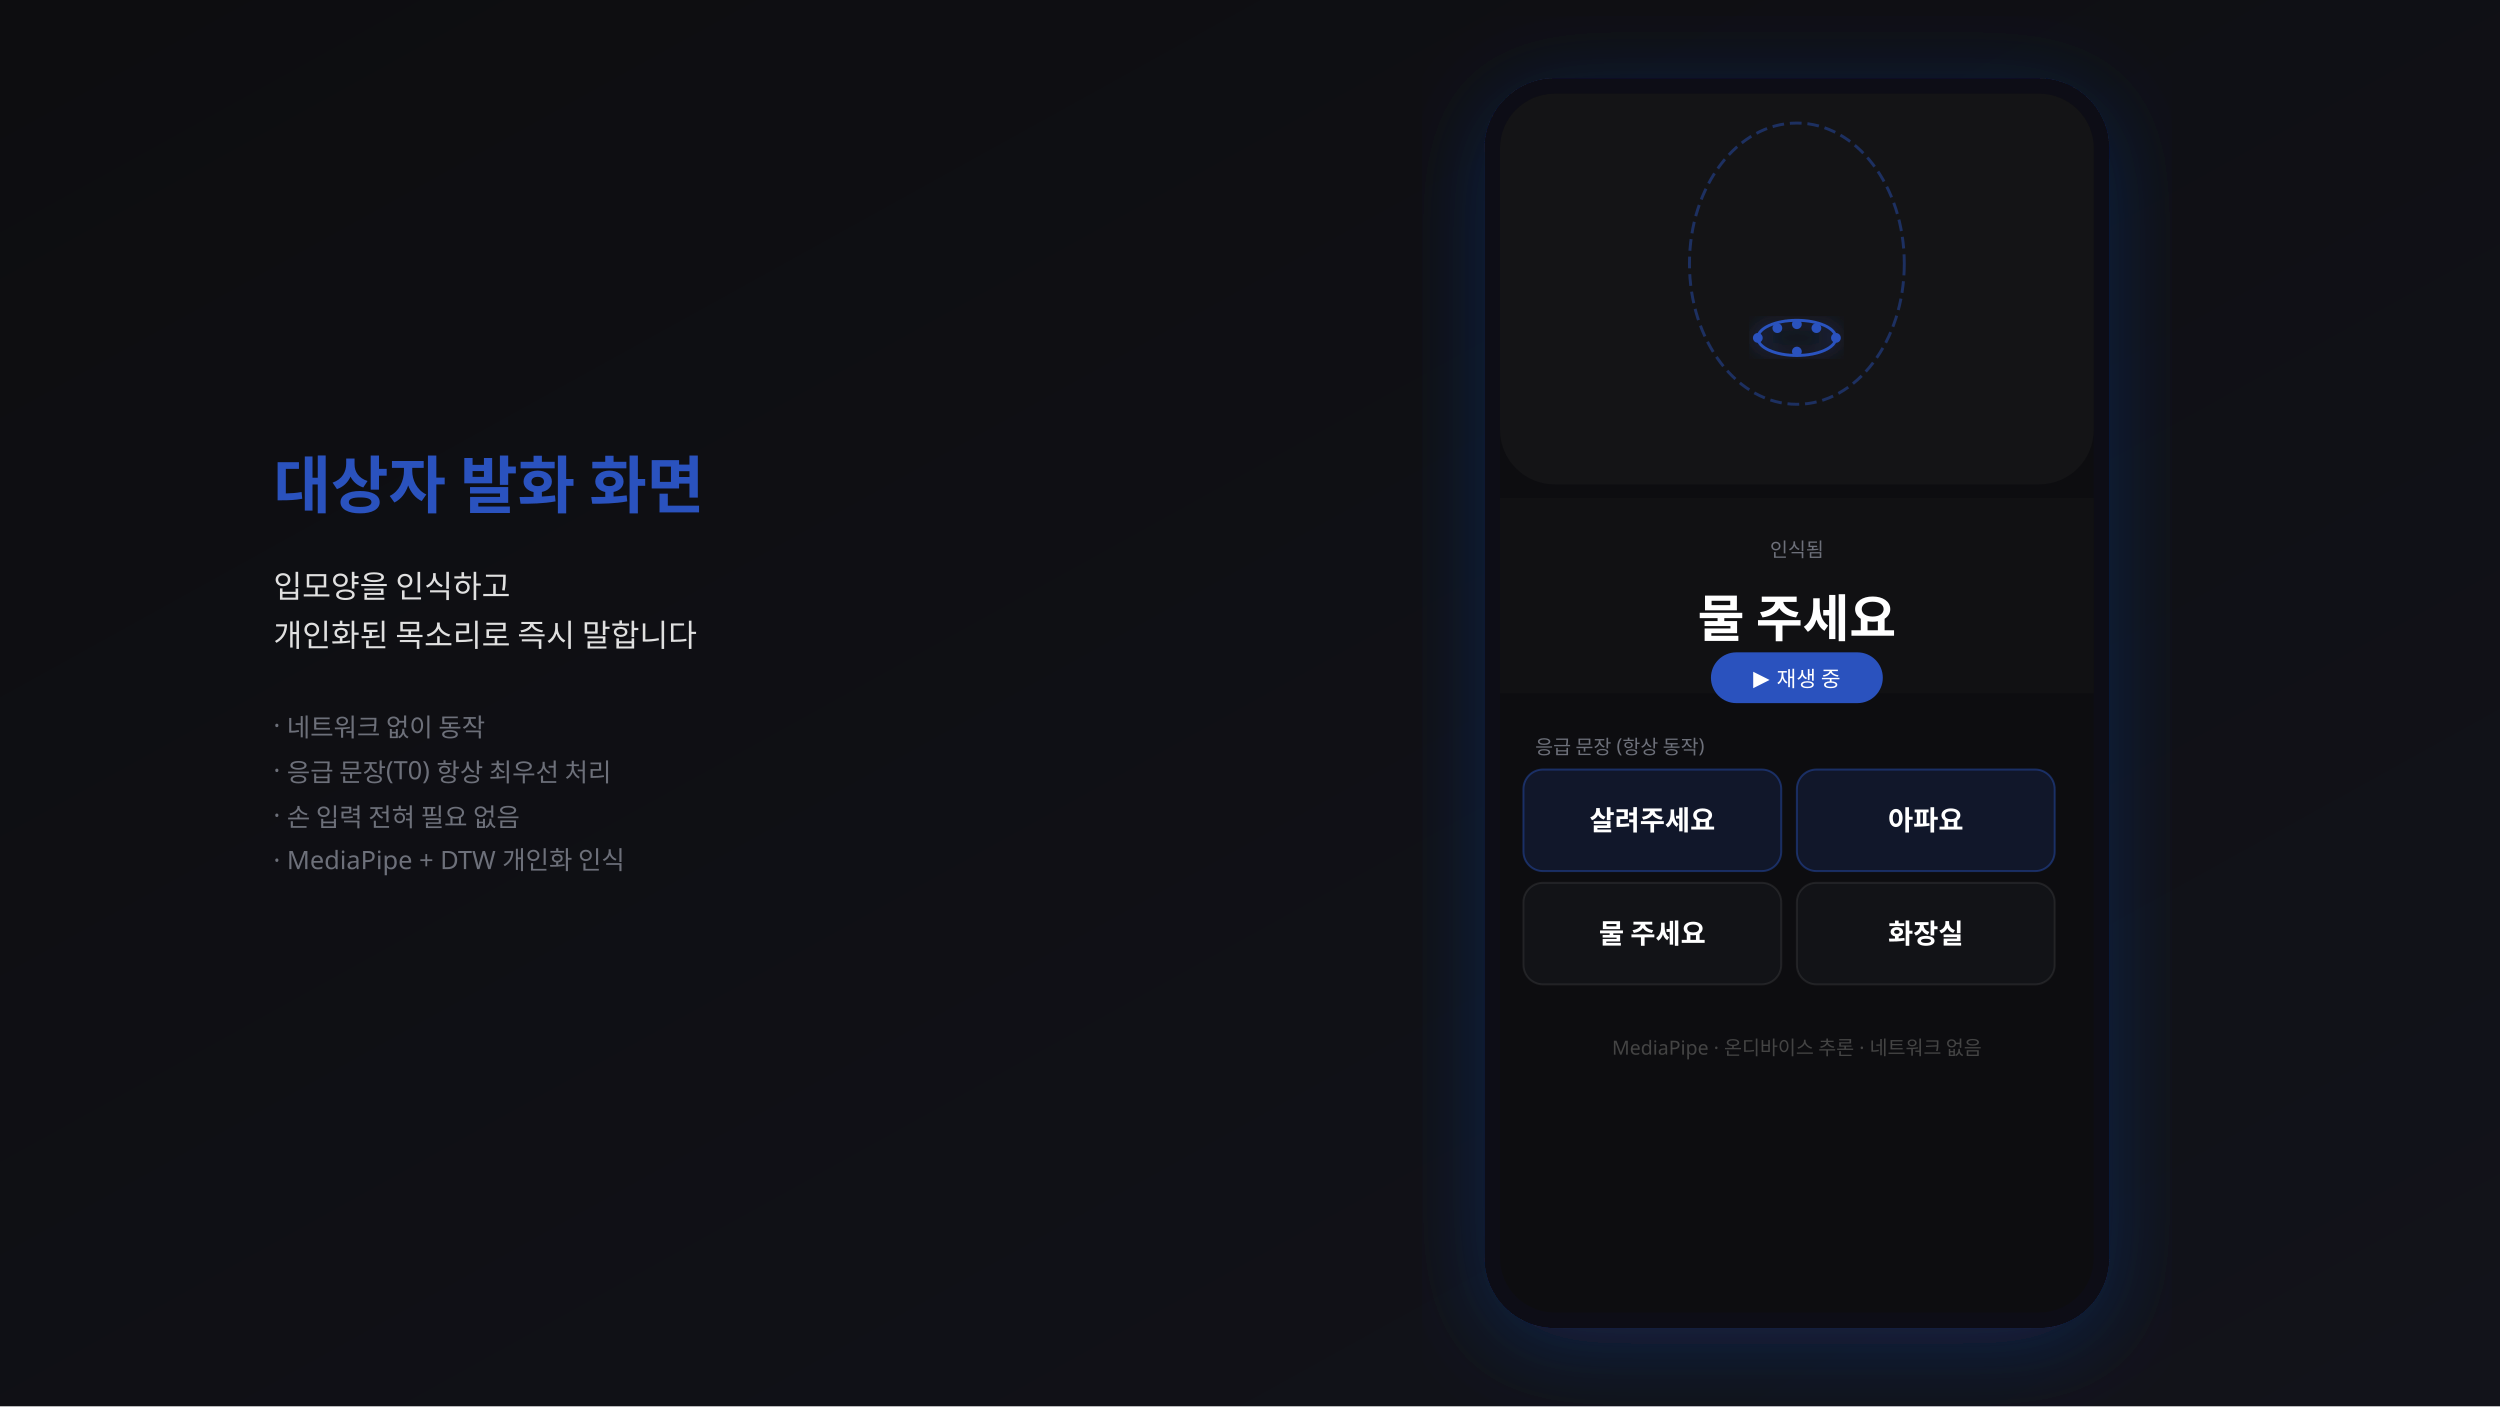
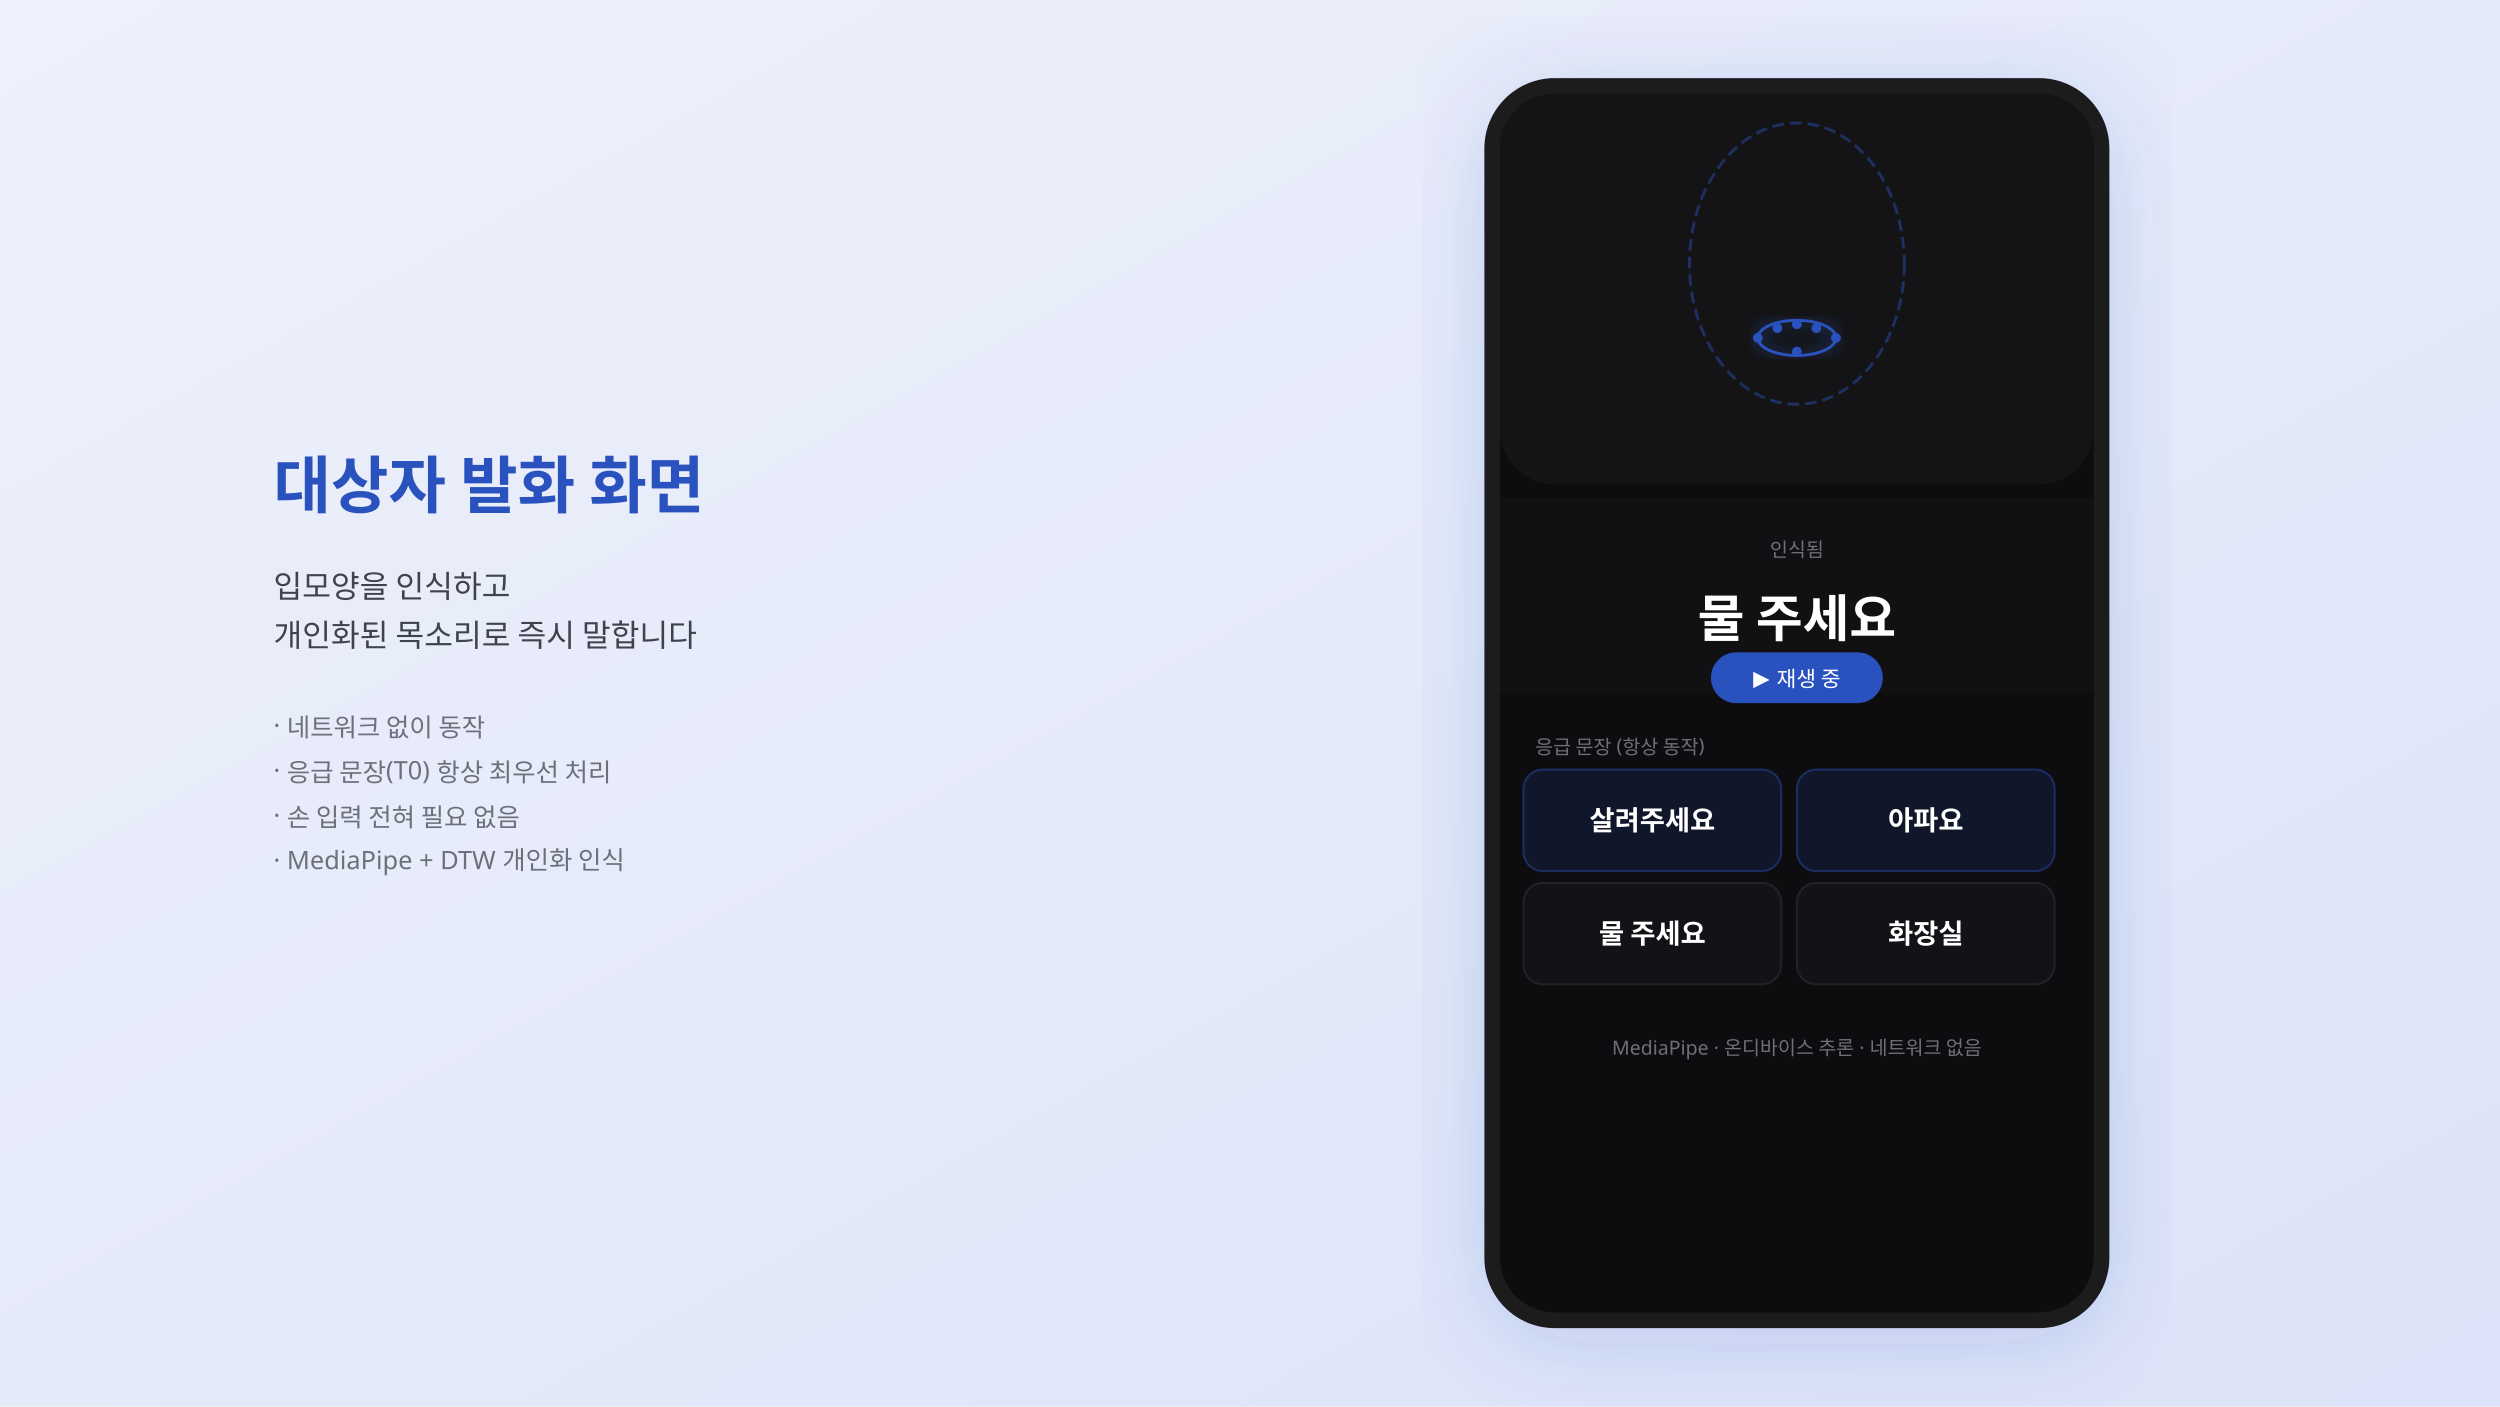
<svg xmlns="http://www.w3.org/2000/svg" width="1280" height="720" viewBox="0 0 1280 720">
  <defs>
    <linearGradient id="bg" x1="0" y1="0" x2="1" y2="1">
-       <stop offset="0%" stop-color="#0d0d10" />
-       <stop offset="100%" stop-color="#12131a" />
+       <stop offset="0%" stop-color="#eef1fb" />
+       <stop offset="100%" stop-color="#dce3f8" />
    </linearGradient>
    <filter id="shadow">
-       <feDropShadow dx="0" dy="8" stdDeviation="24" flood-color="#2A52BE" flood-opacity="0.3" />
+       <feDropShadow dx="0" dy="8" stdDeviation="24" flood-color="#2A52BE" flood-opacity="0.18" />
    </filter>
    <filter id="glow">
-       <feGaussianBlur stdDeviation="5" result="blur" />
+       <feGaussianBlur stdDeviation="4" result="blur" />
      <feMerge>
        <feMergeNode in="blur" />
        <feMergeNode in="SourceGraphic" />
      </feMerge>
    </filter>
  </defs>
  <rect width="1280" height="720" fill="url(#bg)" />
  <text x="140" y="260" font-family="sans-serif" font-size="32" font-weight="800" fill="#2A52BE">대상자 발화 화면</text>
-   <text x="140" y="306" font-family="sans-serif" font-size="16" fill="#e0e0e0">입모양을 인식하고</text>
-   <text x="140" y="331" font-family="sans-serif" font-size="16" fill="#e0e0e0">개인화된 목소리로 즉시 말합니다</text>
+   <text x="140" y="306" font-family="sans-serif" font-size="16" fill="#3f434c">입모양을 인식하고</text>
+   <text x="140" y="331" font-family="sans-serif" font-size="16" fill="#3f434c">개인화된 목소리로 즉시 말합니다</text>
  <text x="140" y="376" font-family="sans-serif" font-size="13" fill="#6d707a">· 네트워크 없이 동작</text>
  <text x="140" y="399" font-family="sans-serif" font-size="13" fill="#6d707a">· 응급 문장(T0) 항상 최우선 처리</text>
  <text x="140" y="422" font-family="sans-serif" font-size="13" fill="#6d707a">· 손 입력 전혀 필요 없음</text>
  <text x="140" y="445" font-family="sans-serif" font-size="13" fill="#6d707a">· MediaPipe + DTW 개인화 인식</text>
-   <rect x="760" y="40" width="320" height="640" rx="36" fill="#111114" filter="url(#shadow)" />
+   <rect x="760" y="40" width="320" height="640" rx="36" fill="#1a1a1e" filter="url(#shadow)" />
  <rect x="768" y="48" width="304" height="624" rx="28" fill="#0d0d10" />
-   <rect x="876" y="52" width="88" height="20" rx="10" fill="#111114" />
+   <rect x="876" y="52" width="88" height="20" rx="10" fill="#1a1a1e" />
  <rect x="768" y="48" width="304" height="200" rx="28" fill="#141416" />
  <ellipse cx="920" cy="135" rx="55" ry="72" fill="none" stroke="rgba(42,82,190,0.45)" stroke-width="1.5" stroke-dasharray="6 3" />
  <ellipse cx="920" cy="173" rx="20" ry="9" fill="none" stroke="#2A52BE" stroke-width="1.5" filter="url(#glow)" />
  <circle cx="900" cy="173" r="2.5" fill="#2A52BE" />
  <circle cx="910" cy="168" r="2.5" fill="#2A52BE" />
  <circle cx="920" cy="166" r="2.5" fill="#2A52BE" />
  <circle cx="930" cy="168" r="2.5" fill="#2A52BE" />
  <circle cx="940" cy="173" r="2.5" fill="#2A52BE" />
  <circle cx="920" cy="180" r="2.5" fill="#2A52BE" />
-   <rect x="768" y="255" width="304" height="100" rx="0" fill="#111113" />
+   <rect x="768" y="255" width="304" height="100" fill="#111113" />
  <text x="920" y="285" font-family="sans-serif" font-size="10" fill="#6d707a" text-anchor="middle">인식됨</text>
  <text x="920" y="326" font-family="sans-serif" font-size="26" font-weight="800" fill="#ffffff" text-anchor="middle">물 주세요</text>
  <rect x="876" y="334" width="88" height="26" rx="13" fill="#2A52BE" />
  <text x="920" y="351" font-family="sans-serif" font-size="11" fill="#ffffff" text-anchor="middle">▶ 재생 중</text>
  <text x="786" y="386" font-family="sans-serif" font-size="10" fill="#6d707a">응급 문장 (항상 동작)</text>
  <rect x="780" y="394" width="132" height="52" rx="10" fill="rgba(42,82,190,0.15)" stroke="rgba(42,82,190,0.45)" stroke-width="1" />
  <text x="846" y="425" font-family="sans-serif" font-size="14" font-weight="700" fill="#ffffff" text-anchor="middle">살려주세요</text>
  <rect x="920" y="394" width="132" height="52" rx="10" fill="rgba(42,82,190,0.15)" stroke="rgba(42,82,190,0.45)" stroke-width="1" />
  <text x="986" y="425" font-family="sans-serif" font-size="14" font-weight="700" fill="#ffffff" text-anchor="middle">아파요</text>
  <rect x="780" y="452" width="132" height="52" rx="10" fill="rgba(21,22,26,0.7)" stroke="rgba(255,255,255,0.08)" stroke-width="1" />
  <text x="846" y="483" font-family="sans-serif" font-size="14" font-weight="700" fill="#ffffff" text-anchor="middle">물 주세요</text>
  <rect x="920" y="452" width="132" height="52" rx="10" fill="rgba(21,22,26,0.7)" stroke="rgba(255,255,255,0.08)" stroke-width="1" />
  <text x="986" y="483" font-family="sans-serif" font-size="14" font-weight="700" fill="#ffffff" text-anchor="middle">화장실</text>
-   <text x="920" y="540" font-family="sans-serif" font-size="10" fill="#444" text-anchor="middle">MediaPipe · 온디바이스 추론 · 네트워크 없음</text>
+   <text x="920" y="540" font-family="sans-serif" font-size="10" fill="#6d707a" text-anchor="middle">MediaPipe · 온디바이스 추론 · 네트워크 없음</text>
</svg>
